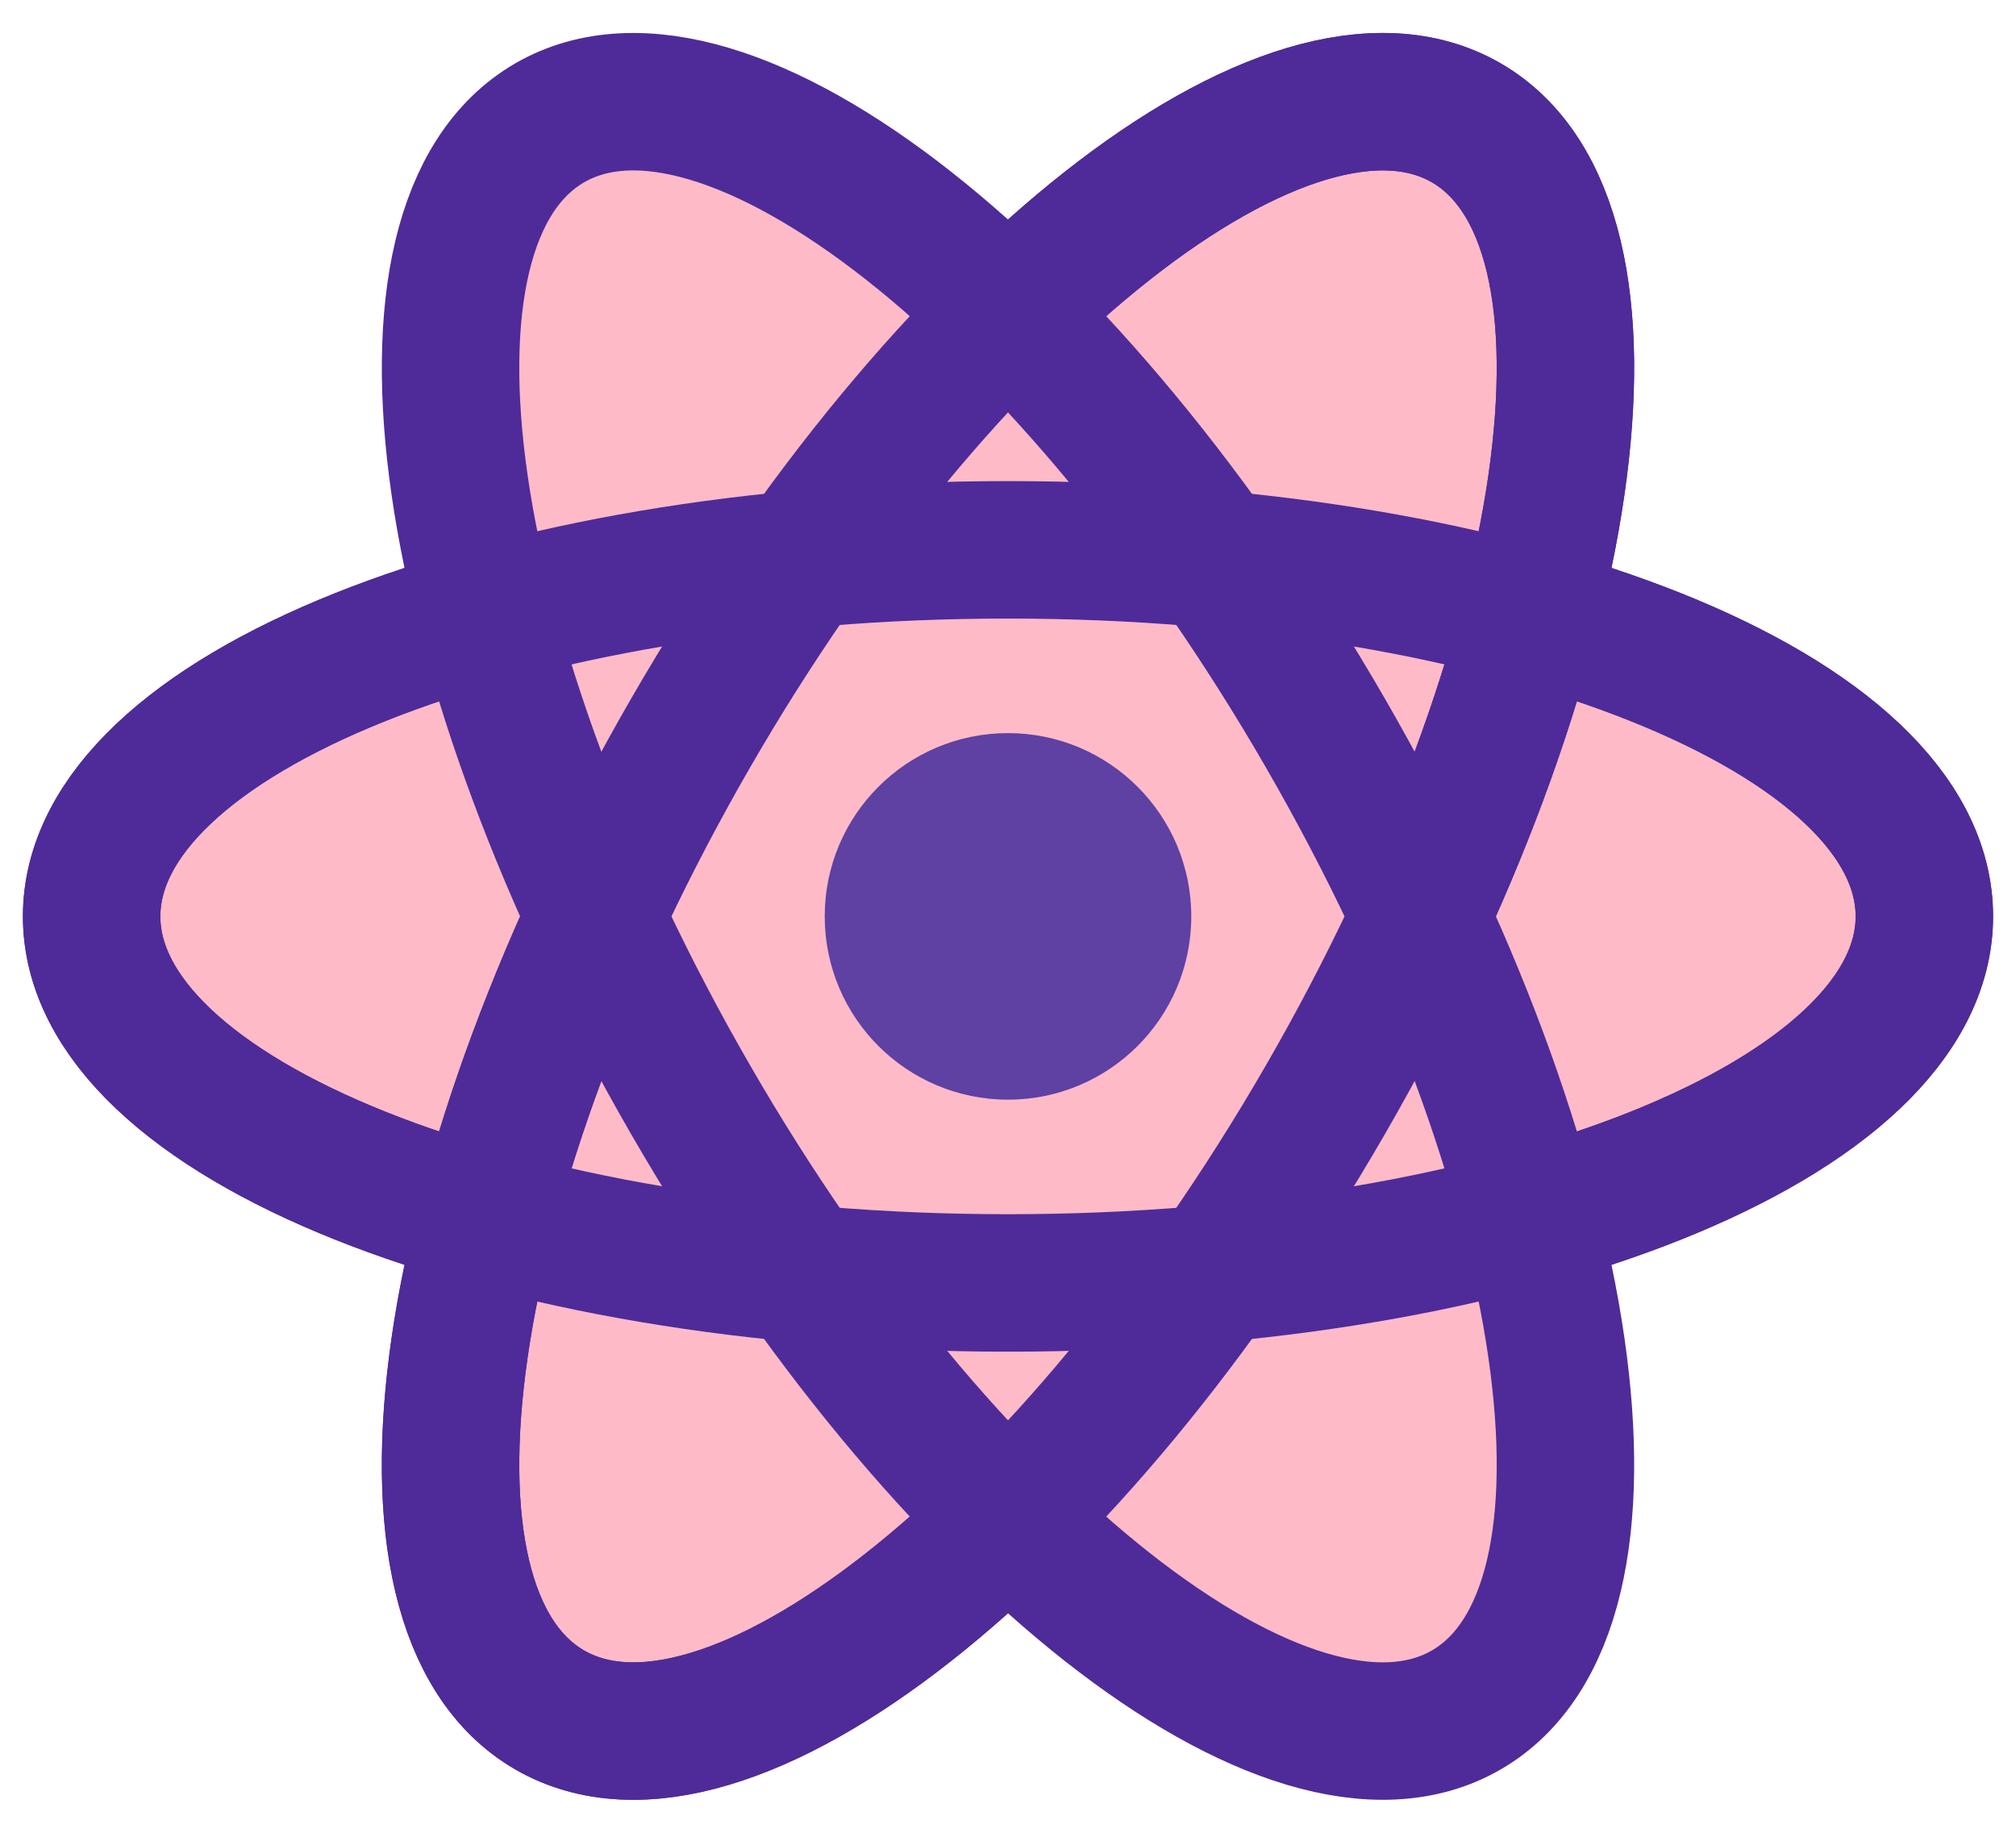
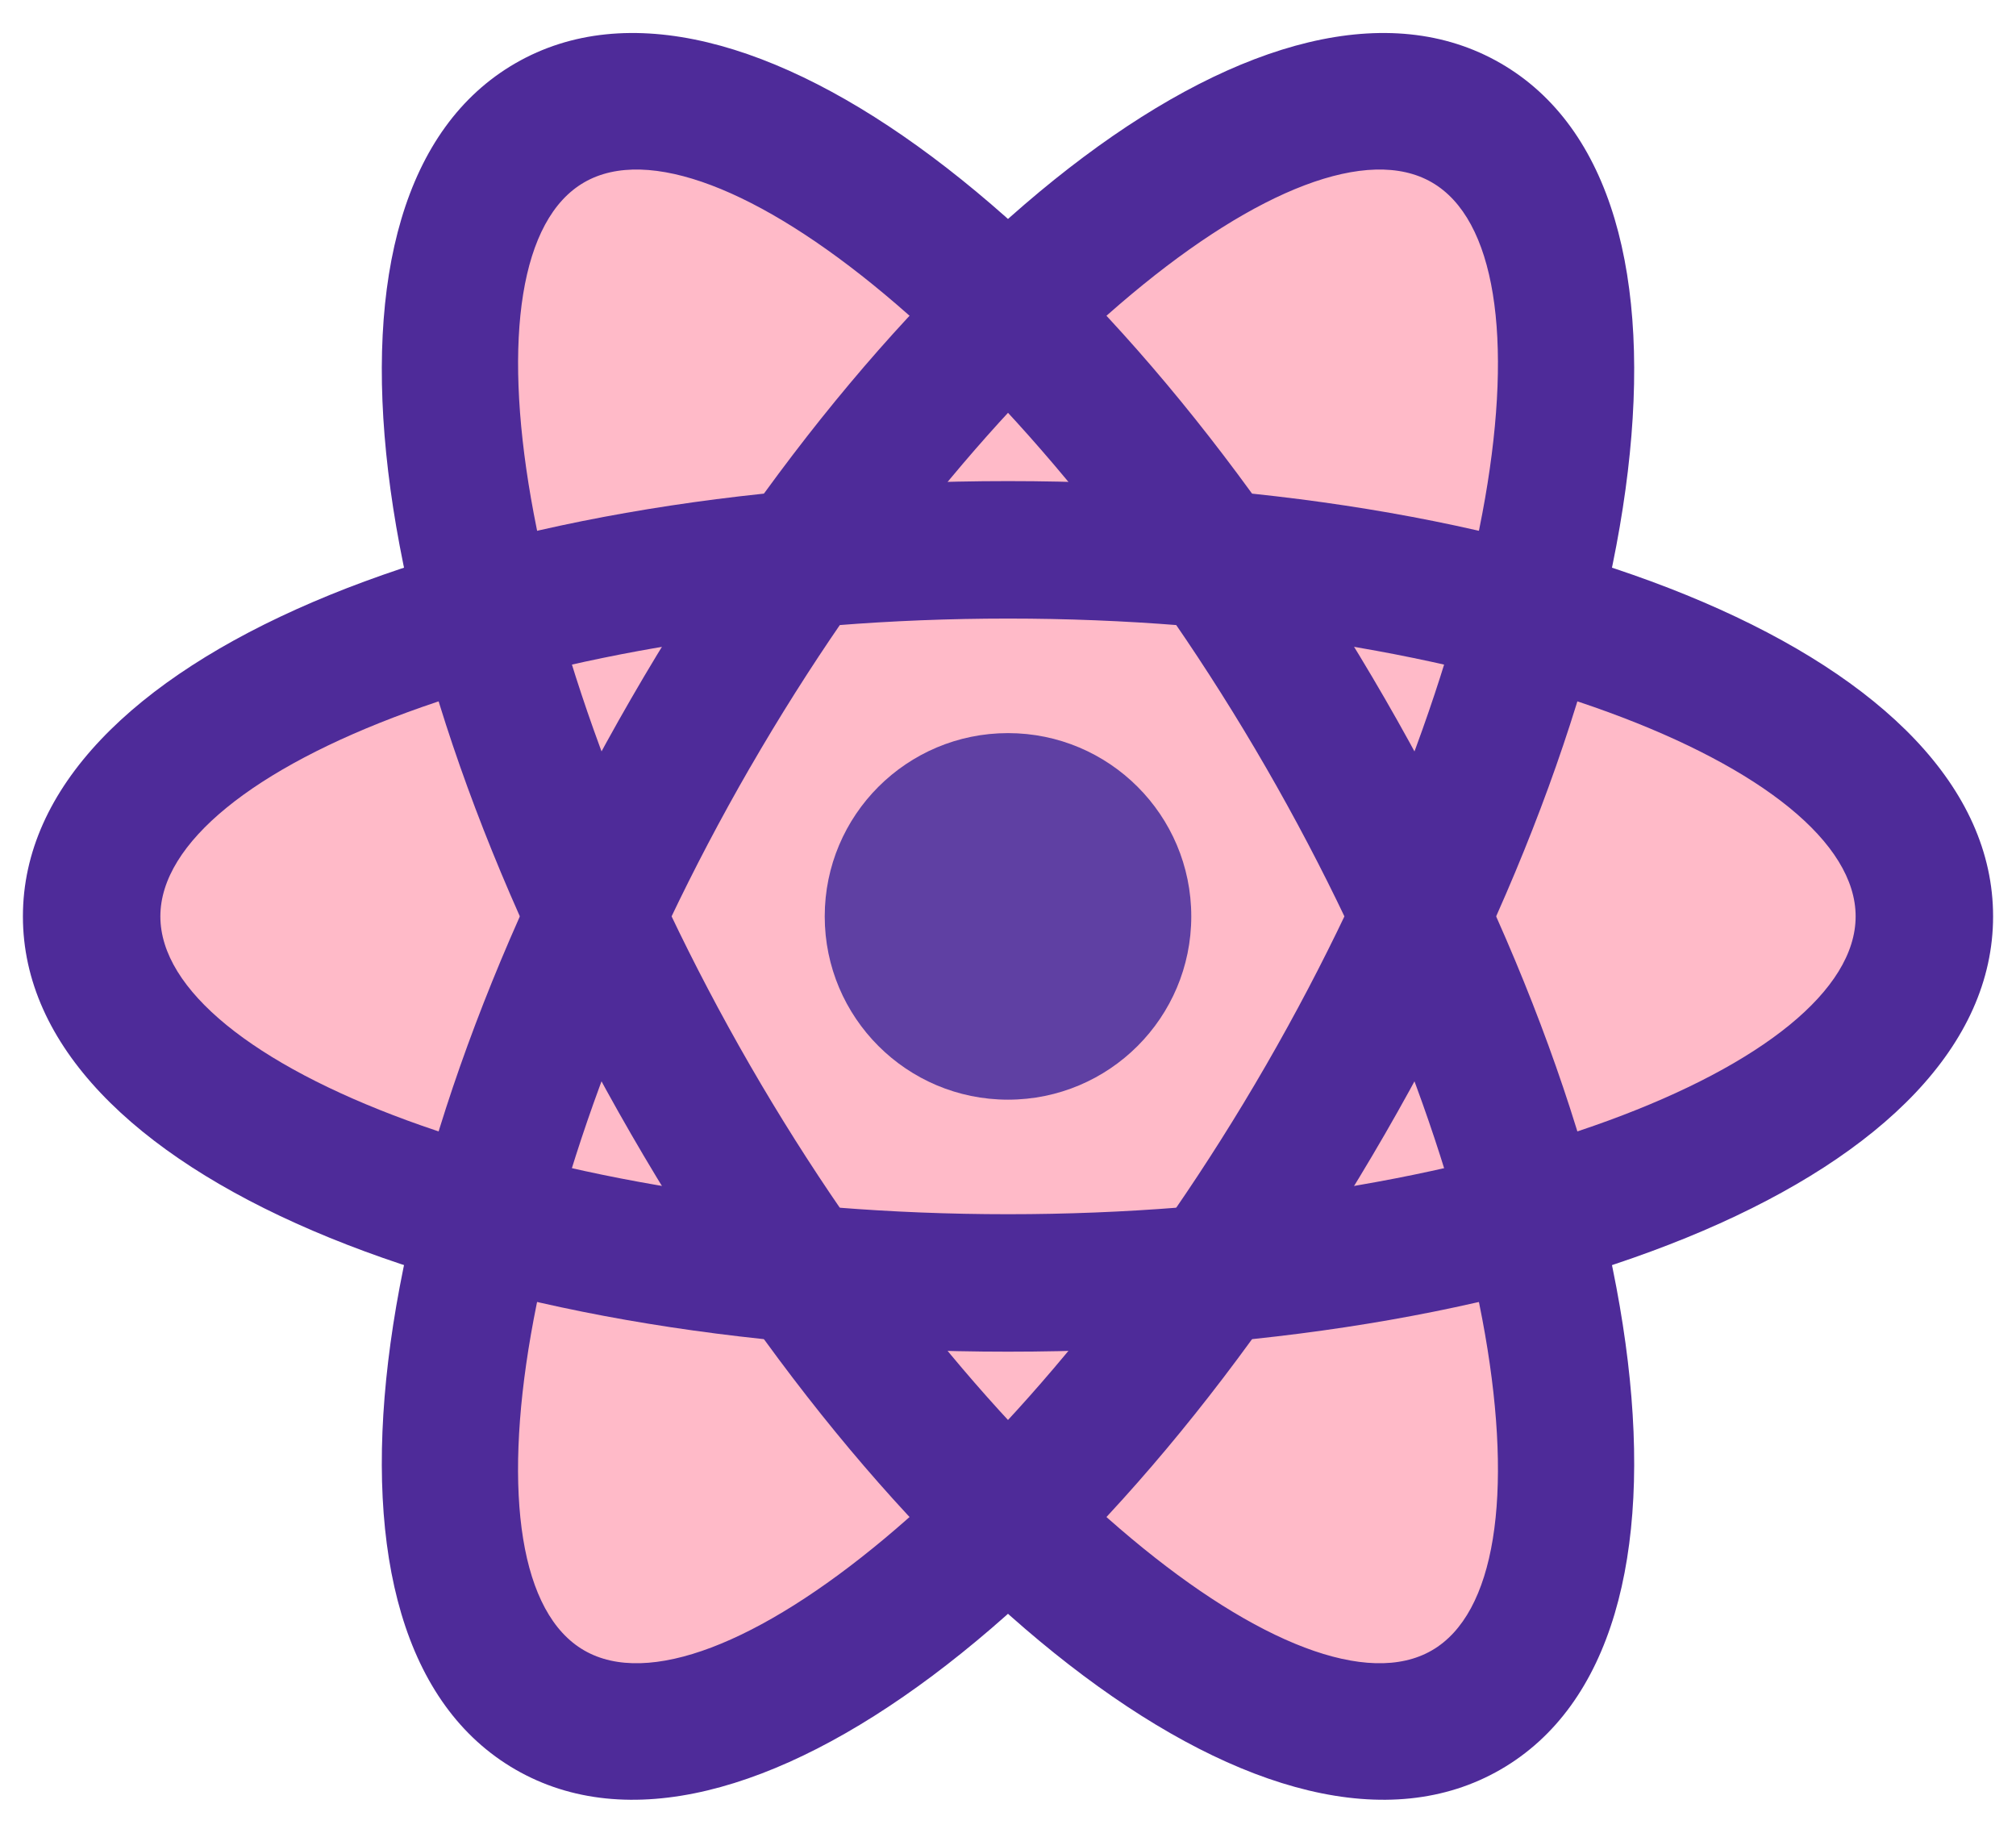
- <svg xmlns="http://www.w3.org/2000/svg" width="44px" height="40px" viewBox="0 0 44 40" version="1.1">
-   <defs />
-   <g id="Page-1" stroke="none" stroke-width="1" fill="none" fill-rule="evenodd">
-     <g id="1-copy-14" transform="translate(-884, -374)">
-       <g id="Group-15" transform="translate(886, 372)">
-         <ellipse id="Oval-12" stroke="#4E2B99" stroke-width="3" fill="#FFBAC8" transform="translate(20, 22) rotate(-270) translate(-20, -22) " cx="20" cy="22" rx="8" ry="20" />
-         <ellipse id="Oval-12" stroke="#4E2B99" stroke-width="3" fill="#FFBAC8" transform="translate(20, 22) rotate(-330) translate(-20, -22) " cx="20" cy="22" rx="8" ry="20" />
-         <ellipse id="Oval-12" stroke="#4E2B99" stroke-width="3" fill="#FFBAC8" transform="translate(20, 22) scale(-1, 1) rotate(-330) translate(-20, -22) " cx="20" cy="22" rx="8" ry="20" />
-         <ellipse id="Oval-12" stroke="#4E2B99" stroke-width="3" transform="translate(20, 22) rotate(-270) translate(-20, -22) " cx="20" cy="22" rx="8" ry="20" />
-         <ellipse id="Oval-12" stroke="#4E2B99" stroke-width="3" transform="translate(20, 22) rotate(-330) translate(-20, -22) " cx="20" cy="22" rx="8" ry="20" />
-         <rect id="Rectangle-6" fill="#5F40A3" x="16" y="18" width="8" height="8" rx="4" />
-       </g>
-     </g>
+ <svg xmlns="http://www.w3.org/2000/svg" width="44" height="40" viewBox="0 0 44 40">
+   <g fill="none" fill-rule="evenodd">
+     <path d="M10.61 13.423C5.405 14.868 2 17.275 2 20s3.406 5.132 8.61 6.577c-1.35 5.227-.97 9.38 1.39 10.744 2.36 1.363 6.148-.384 10-4.167 3.852 3.783 7.64 5.53 10 4.168 2.36-1.362 2.74-5.516 1.39-10.743C38.595 25.132 42 22.725 42 20s-3.406-5.132-8.61-6.577c1.35-5.227.97-9.38-1.39-10.744-2.36-1.363-6.148.384-10 4.167-3.852-3.783-7.64-5.53-10-4.168-2.36 1.362-2.74 5.516-1.39 10.743z" fill="#FFBAC8" />
+     <path d="M22 29.5c11.806 0 21.5-3.878 21.5-9.5s-9.694-9.5-21.5-9.5S.5 14.378.5 20s9.694 9.5 21.5 9.5zm0-16c10.286 0 18.5 3.286 18.5 6.5s-8.214 6.5-18.5 6.5S3.5 23.214 3.5 20s8.214-6.5 18.5-6.5z" fill="#4E2B99" />
+     <path d="M30.227 24.75C36.13 14.526 37.62 4.192 32.75 1.38c-4.87-2.81-13.074 3.646-18.977 13.87C7.87 25.474 6.38 35.808 11.25 38.62c4.87 2.81 13.074-3.646 18.977-13.87zm-13.856-8C21.515 7.842 28.467 2.37 31.25 3.98c2.784 1.606 1.522 10.362-3.62 19.27-5.144 8.908-12.096 14.38-14.88 12.77-2.784-1.606-1.522-10.362 3.62-19.27z" fill="#4E2B99" />
+     <path d="M16.37 23.25C11.23 14.342 9.967 5.586 12.75 3.98c2.784-1.61 9.736 3.862 14.88 12.77 5.142 8.908 6.404 17.664 3.62 19.27-2.784 1.61-9.736-3.862-14.88-12.77zm13.857-8C24.324 5.026 16.12-1.43 11.25 1.38c-4.87 2.812-3.38 13.146 2.523 23.37C19.676 34.974 27.88 41.43 32.75 38.62c4.87-2.812 3.38-13.146-2.523-23.37z" fill="#4E2B99" />
+     <rect fill="#5F40A3" x="18" y="16" width="8" height="8" rx="4" />
  </g>
</svg>
